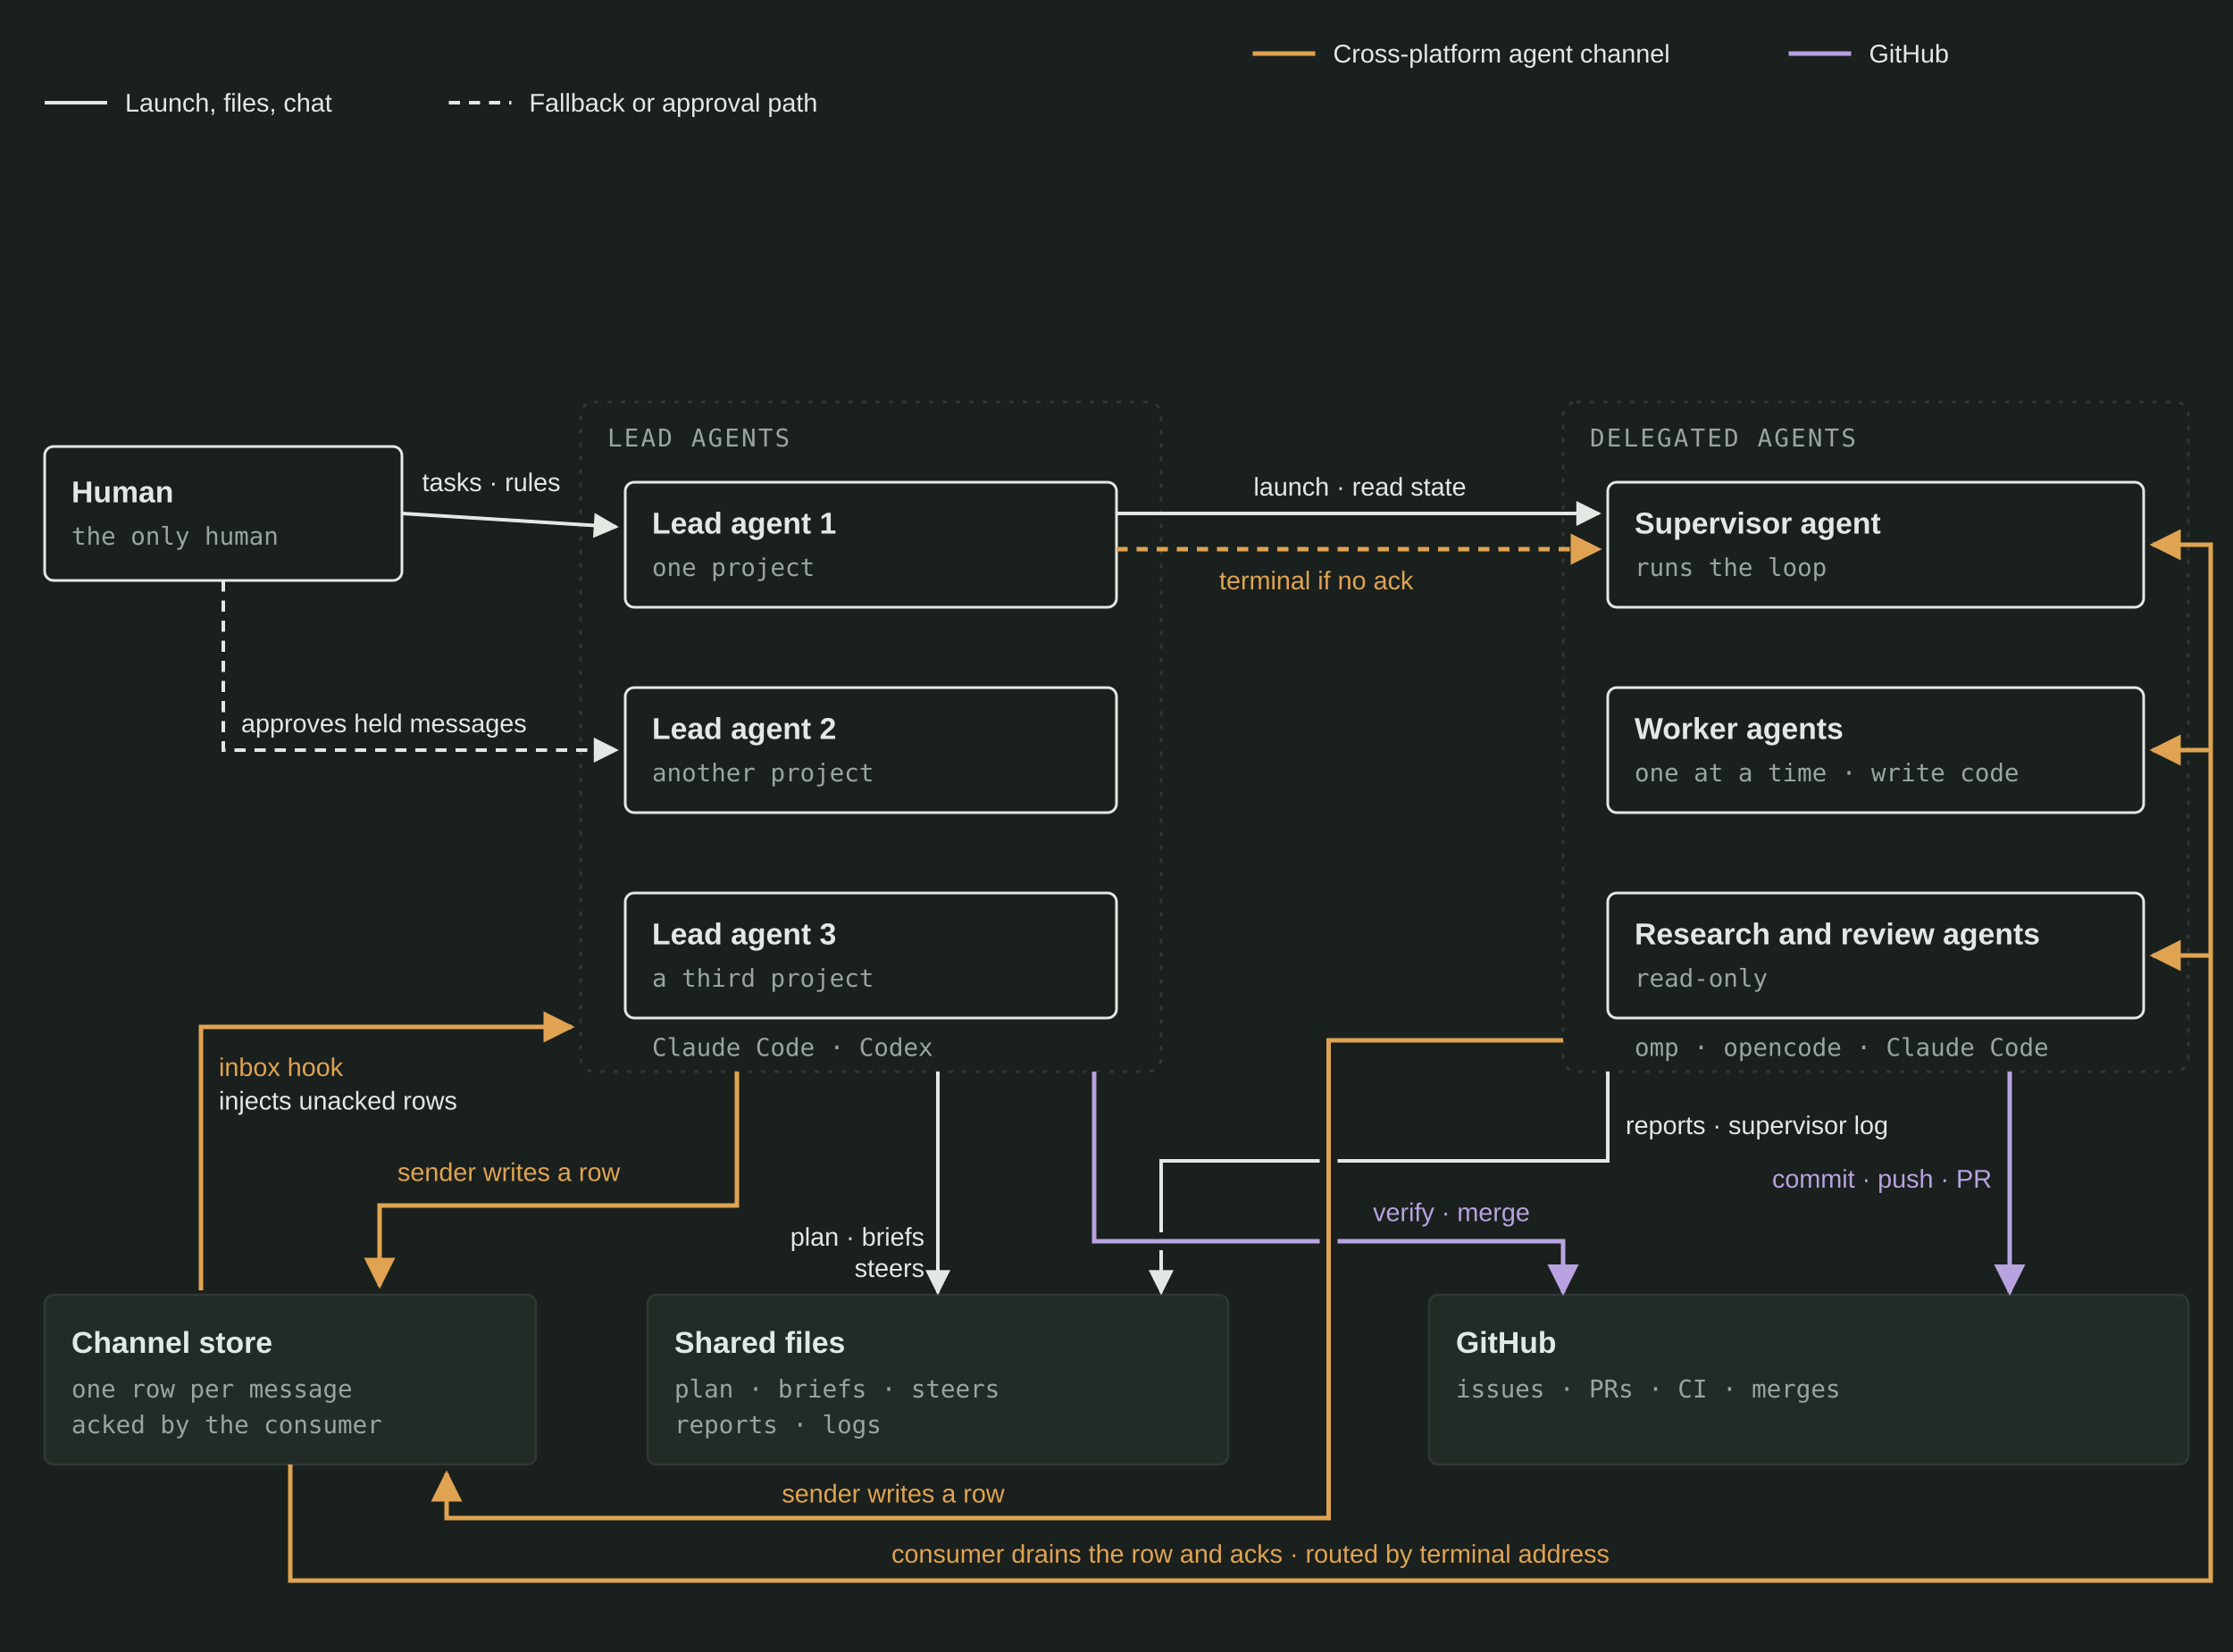
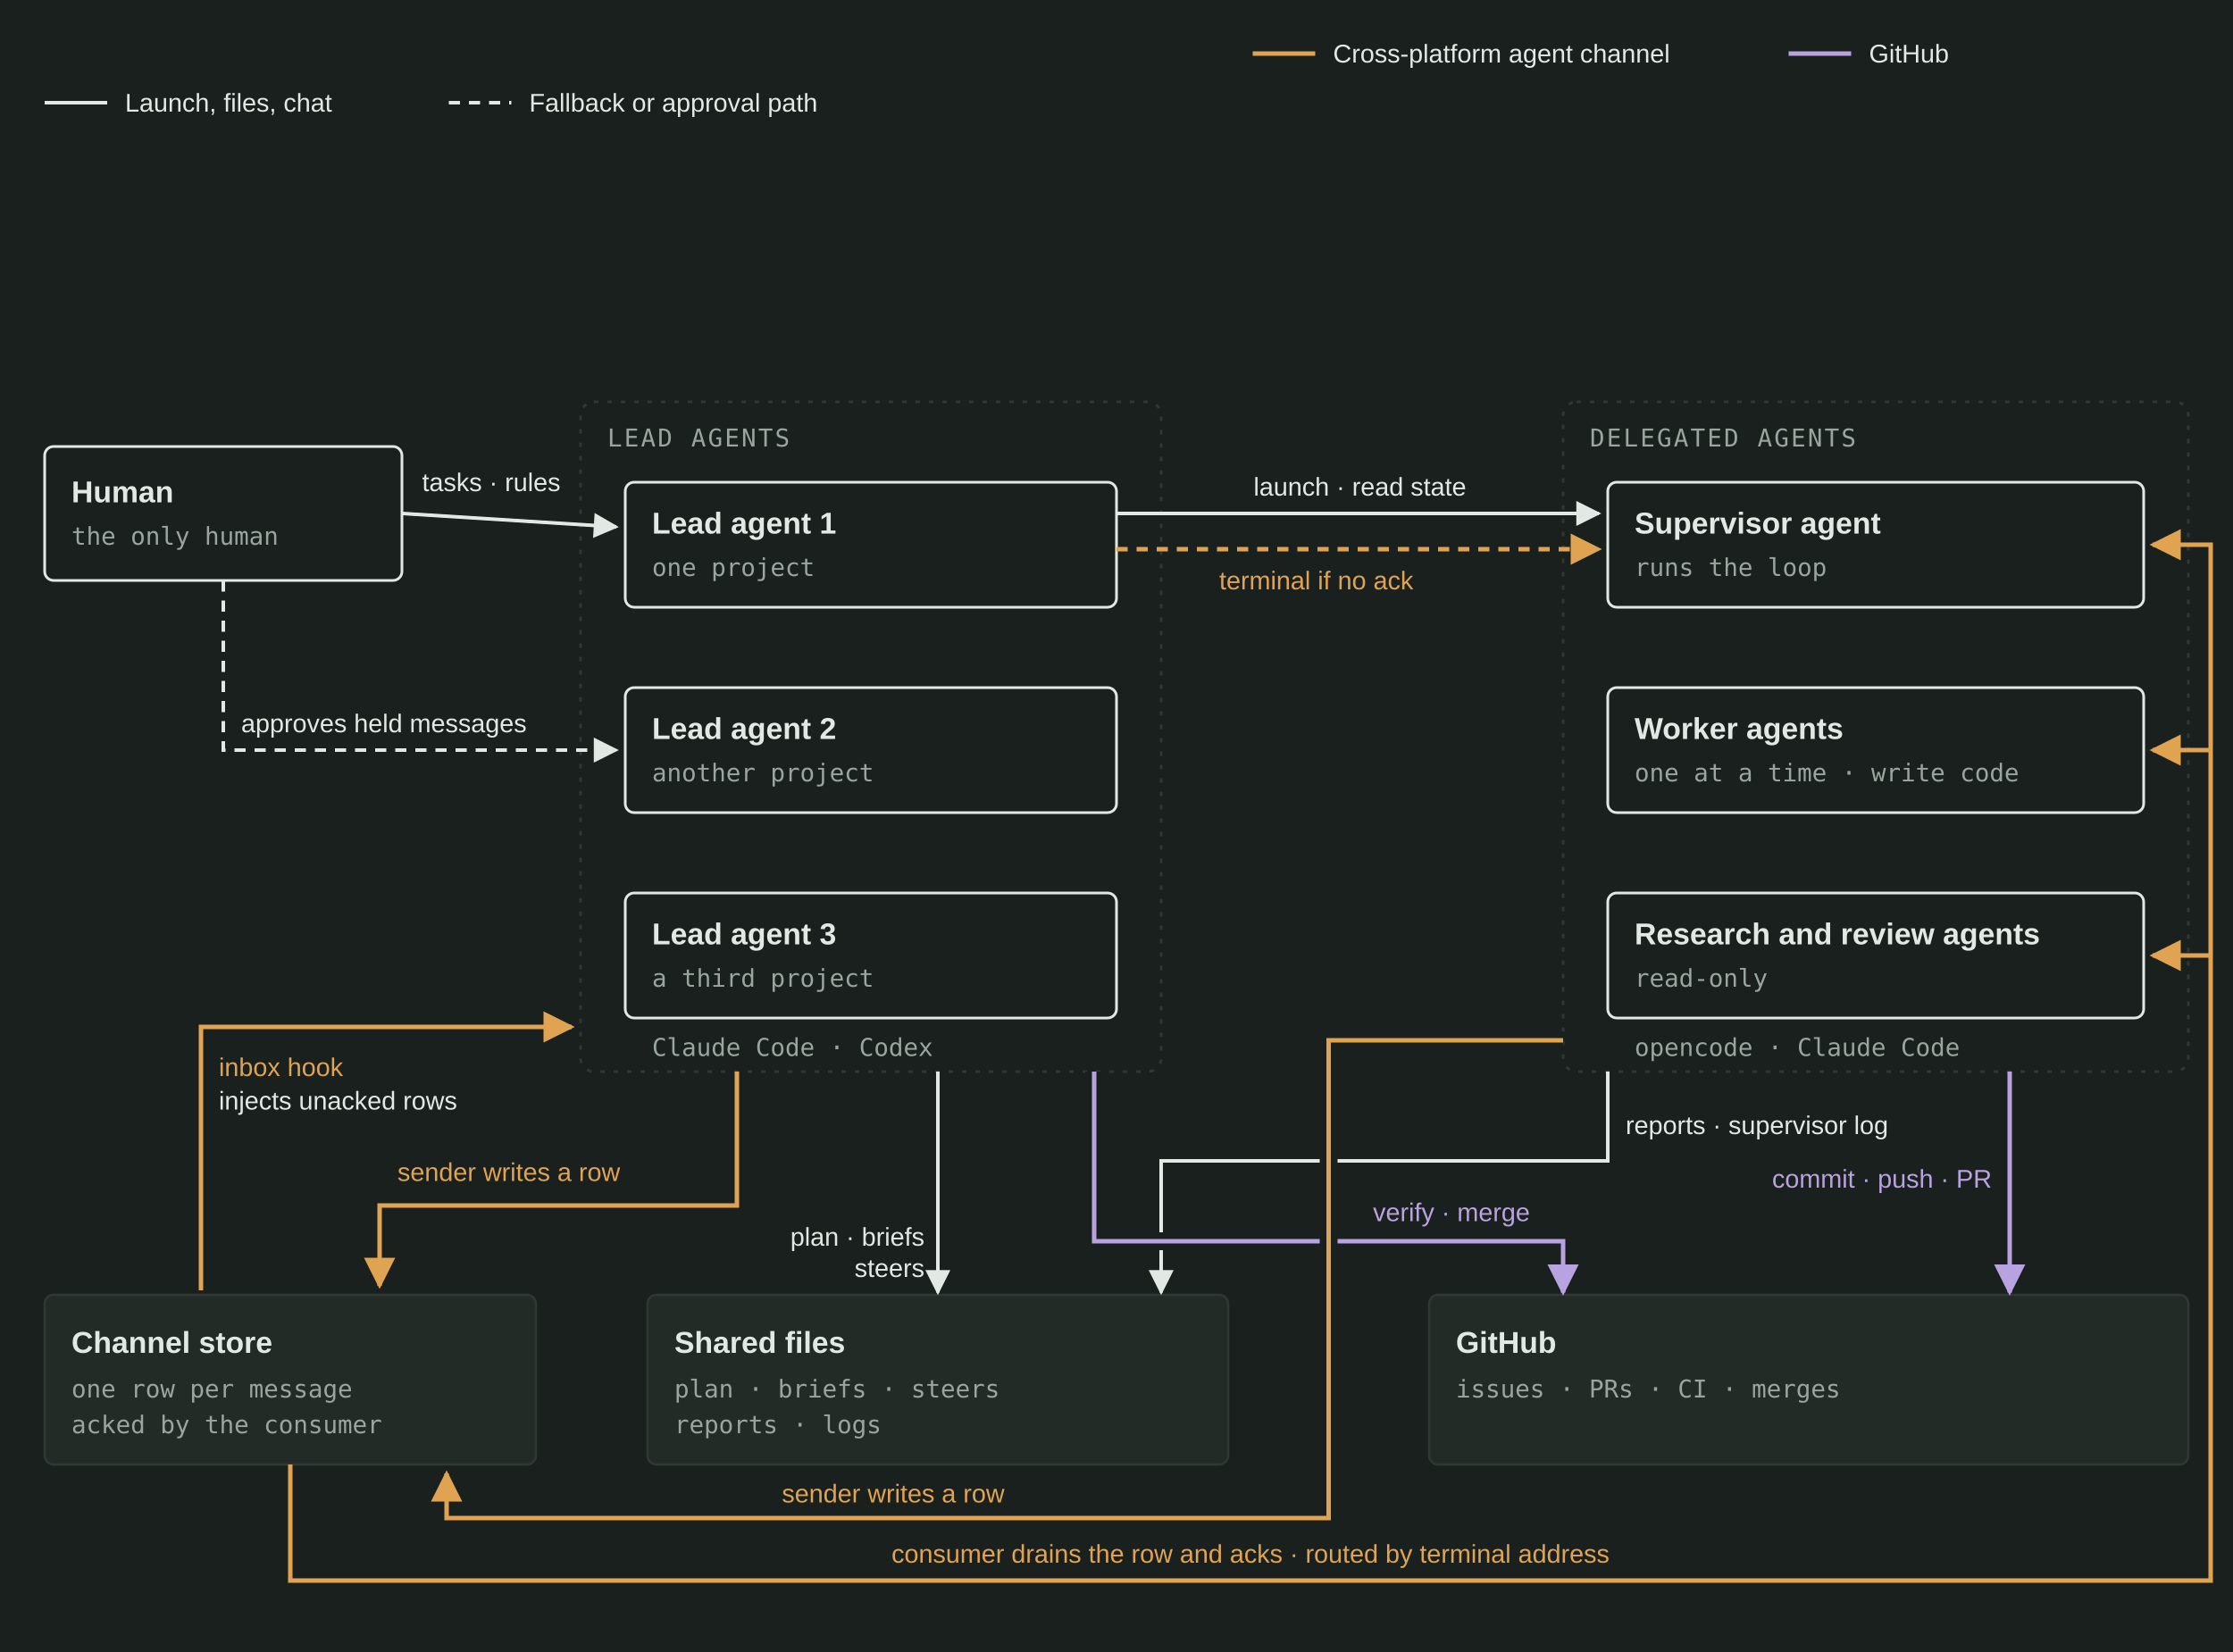
- <svg xmlns="http://www.w3.org/2000/svg" viewBox="0 -160 1000 740" width="1000" height="740" role="img" aria-label="Who can reach whom: a cross-platform agent channel between lead agents (Claude Code, Codex) and delegated agents (omp, opencode, Claude Code), both of which write rows to it, and GitHub as the record.">
+ <svg xmlns="http://www.w3.org/2000/svg" viewBox="0 -160 1000 740" width="1000" height="740" role="img" aria-label="Who can reach whom: a cross-platform agent channel between lead agents (Claude Code, Codex) and delegated agents (opencode, Claude Code), both of which write rows to it, and GitHub as the record.">
  <style>
  text { font-family: "IBM Plex Sans", "Segoe UI", system-ui, -apple-system, "Helvetica Neue", Arial, sans-serif; }
  .node { fill: #1a201d; stroke: #e2e8e4; stroke-width: 1.2; }
  .node-soft { fill: #232b27; stroke: #2f3834; stroke-width: 1; }
  .group { fill: none; stroke: #2f3834; stroke-width: 1.2; stroke-dasharray: 2 4; }
  .t-title { font-size: 13.5px; font-weight: 600; fill: #e2e8e4; }
  .t-sub, .t-group { font-family: "IBM Plex Mono", ui-monospace, "SFMono-Regular", Menlo, Consolas, monospace; font-size: 11px; fill: #9aa59f; }
  .t-group { letter-spacing: 0.08em; }
  .t-edge { font-size: 11.5px; fill: #e2e8e4; }
  .t-cross { font-size: 11.5px; fill: #e0a352; font-weight: 500; }
  .t-gh { font-size: 11.5px; fill: #b9a2e0; font-weight: 500; }
  .e { fill: none; stroke-width: 1.6; }
  .e-ink { stroke: #e2e8e4; }
  .e-cross { stroke: #e0a352; stroke-width: 2; } .e-gh { stroke: #b9a2e0; stroke-width: 2; }
  .e-dash { stroke-dasharray: 5 4; }
  .halo { fill: none; stroke: #1a201d; stroke-width: 8; }
  .m-ink { fill: #e2e8e4; } .m-cross { fill: #e0a352; } .m-gh { fill: #b9a2e0; }
</style>
  <rect x="0" y="-160" width="1000" height="740" fill="#1a201d" />
  <line x1="561" y1="-136" x2="589" y2="-136" class="e e-cross" />
  <text x="597" y="-132" class="t-edge">Cross-platform agent channel</text>
  <line x1="801" y1="-136" x2="829" y2="-136" class="e e-gh" />
  <text x="837" y="-132" class="t-edge">GitHub</text>
  <line x1="20" y1="-114" x2="48" y2="-114" class="e e-ink" />
  <text x="56" y="-110" class="t-edge">Launch, files, chat</text>
  <line x1="201" y1="-114" x2="229" y2="-114" class="e e-ink e-dash" />
  <text x="237" y="-110" class="t-edge">Fallback or approval path</text>
  <defs>
    <marker id="m1-ink" viewBox="0 0 10 10" refX="9" refY="5" markerWidth="7" markerHeight="7" orient="auto-start-reverse">
      <path d="M0,0 L10,5 L0,10 z" class="m-ink" />
    </marker>
    <marker id="m1-cross" viewBox="0 0 10 10" refX="9" refY="5" markerWidth="7" markerHeight="7" orient="auto-start-reverse">
      <path d="M0,0 L10,5 L0,10 z" class="m-cross" />
    </marker>
    <marker id="m1-gh" viewBox="0 0 10 10" refX="9" refY="5" markerWidth="7" markerHeight="7" orient="auto-start-reverse">
      <path d="M0,0 L10,5 L0,10 z" class="m-gh" />
    </marker>
  </defs>
  <rect x="20" y="40" width="160" height="60" rx="4" class="node" />
  <text x="32" y="65" class="t-title">Human</text>
  <text x="32" y="84" class="t-sub">the only human</text>
  <rect x="260" y="20" width="260" height="300" rx="6" class="group" />
  <text x="272" y="40" class="t-group">LEAD AGENTS</text>
  <rect x="280" y="56" width="220" height="56" rx="4" class="node" />
  <text x="292" y="79" class="t-title">Lead agent 1</text>
  <text x="292" y="98" class="t-sub">one project</text>
  <rect x="280" y="148" width="220" height="56" rx="4" class="node" />
  <text x="292" y="171" class="t-title">Lead agent 2</text>
  <text x="292" y="190" class="t-sub">another project</text>
  <rect x="280" y="240" width="220" height="56" rx="4" class="node" />
  <text x="292" y="263" class="t-title">Lead agent 3</text>
  <text x="292" y="282" class="t-sub">a third project</text>
  <text x="292" y="313" class="t-sub">Claude Code · Codex</text>
  <rect x="700" y="20" width="280" height="300" rx="6" class="group" />
  <text x="712" y="40" class="t-group">DELEGATED AGENTS</text>
  <rect x="720" y="56" width="240" height="56" rx="4" class="node" />
  <text x="732" y="79" class="t-title">Supervisor agent</text>
  <text x="732" y="98" class="t-sub">runs the loop</text>
  <rect x="720" y="148" width="240" height="56" rx="4" class="node" />
  <text x="732" y="171" class="t-title">Worker agents</text>
  <text x="732" y="190" class="t-sub">one at a time · write code</text>
  <rect x="720" y="240" width="240" height="56" rx="4" class="node" />
  <text x="732" y="263" class="t-title">Research and review agents</text>
  <text x="732" y="282" class="t-sub">read-only</text>
-   <text x="732" y="313" class="t-sub">omp · opencode · Claude Code</text>
+   <text x="732" y="313" class="t-sub">opencode · Claude Code</text>
  <rect x="20" y="420" width="220" height="76" rx="4" class="node-soft" />
  <text x="32" y="446" class="t-title">Channel store</text>
  <text x="32" y="466" class="t-sub">one row per message</text>
  <text x="32" y="482" class="t-sub">acked by the consumer</text>
  <rect x="290" y="420" width="260" height="76" rx="4" class="node-soft" />
  <text x="302" y="446" class="t-title">Shared files</text>
  <text x="302" y="466" class="t-sub">plan · briefs · steers</text>
  <text x="302" y="482" class="t-sub">reports · logs</text>
  <rect x="640" y="420" width="340" height="76" rx="4" class="node-soft" />
  <text x="652" y="446" class="t-title">GitHub</text>
  <text x="652" y="466" class="t-sub">issues · PRs · CI · merges</text>
  <line x1="180" y1="70" x2="276" y2="76" class="e e-ink" marker-end="url(#m1-ink)" />
  <text x="220" y="60" text-anchor="middle" class="t-edge">tasks · rules</text>
  <polyline points="100,100 100,176 276,176" class="e e-ink e-dash" marker-end="url(#m1-ink)" />
  <text x="108" y="168" class="t-edge">approves held messages</text>
  <line x1="500" y1="70" x2="716" y2="70" class="e e-ink" marker-end="url(#m1-ink)" />
  <text x="609" y="62" text-anchor="middle" class="t-edge">launch · read state</text>
  <line x1="500" y1="86" x2="716" y2="86" class="e e-cross e-dash" marker-end="url(#m1-cross)" />
  <text x="546" y="104" class="t-cross">terminal if no ack</text>
  <polyline points="330,320 330,380 170,380 170,416" class="e e-cross" marker-end="url(#m1-cross)" />
  <text x="178" y="369" class="t-cross">sender writes a row</text>
  <polyline points="90,418 90,300 256,300" class="e e-cross" marker-end="url(#m1-cross)" />
  <text x="98" y="322" class="t-cross">inbox hook</text>
  <text x="98" y="337" class="t-edge">injects unacked rows</text>
  <polyline points="130,496 130,548 990,548 990,84 964,84" class="e e-cross" marker-end="url(#m1-cross)" />
  <line x1="990" y1="176" x2="964" y2="176" class="e e-cross" marker-end="url(#m1-cross)" />
  <line x1="990" y1="268" x2="964" y2="268" class="e e-cross" marker-end="url(#m1-cross)" />
  <text x="560" y="540" text-anchor="middle" class="t-cross">consumer drains the row and acks · routed by terminal address</text>
  <line x1="420" y1="320" x2="420" y2="419" class="e e-ink" marker-end="url(#m1-ink)" />
  <text x="414" y="398" text-anchor="end" class="t-edge">plan · briefs</text>
  <text x="414" y="412" text-anchor="end" class="t-edge">steers</text>
  <polyline points="720,320 720,360 520,360 520,419" class="e e-ink" marker-end="url(#m1-ink)" />
  <text x="728" y="348" class="t-edge">reports · supervisor log</text>
  <line x1="900" y1="320" x2="900" y2="419" class="e e-gh" marker-end="url(#m1-gh)" />
  <text x="892" y="372" text-anchor="end" class="t-gh">commit · push · PR</text>
  <polyline points="490,320 490,396 700,396 700,419" class="halo" />
  <polyline points="490,320 490,396 700,396 700,419" class="e e-gh" marker-end="url(#m1-gh)" />
  <text x="650" y="387" text-anchor="middle" class="t-gh">verify · merge</text>
  <polyline points="700,306 595,306 595,520 200,520 200,500" class="halo" />
  <polyline points="700,306 595,306 595,520 200,520 200,500" class="e e-cross" marker-end="url(#m1-cross)" />
  <text x="400" y="513" text-anchor="middle" class="t-cross">sender writes a row</text>
</svg>
